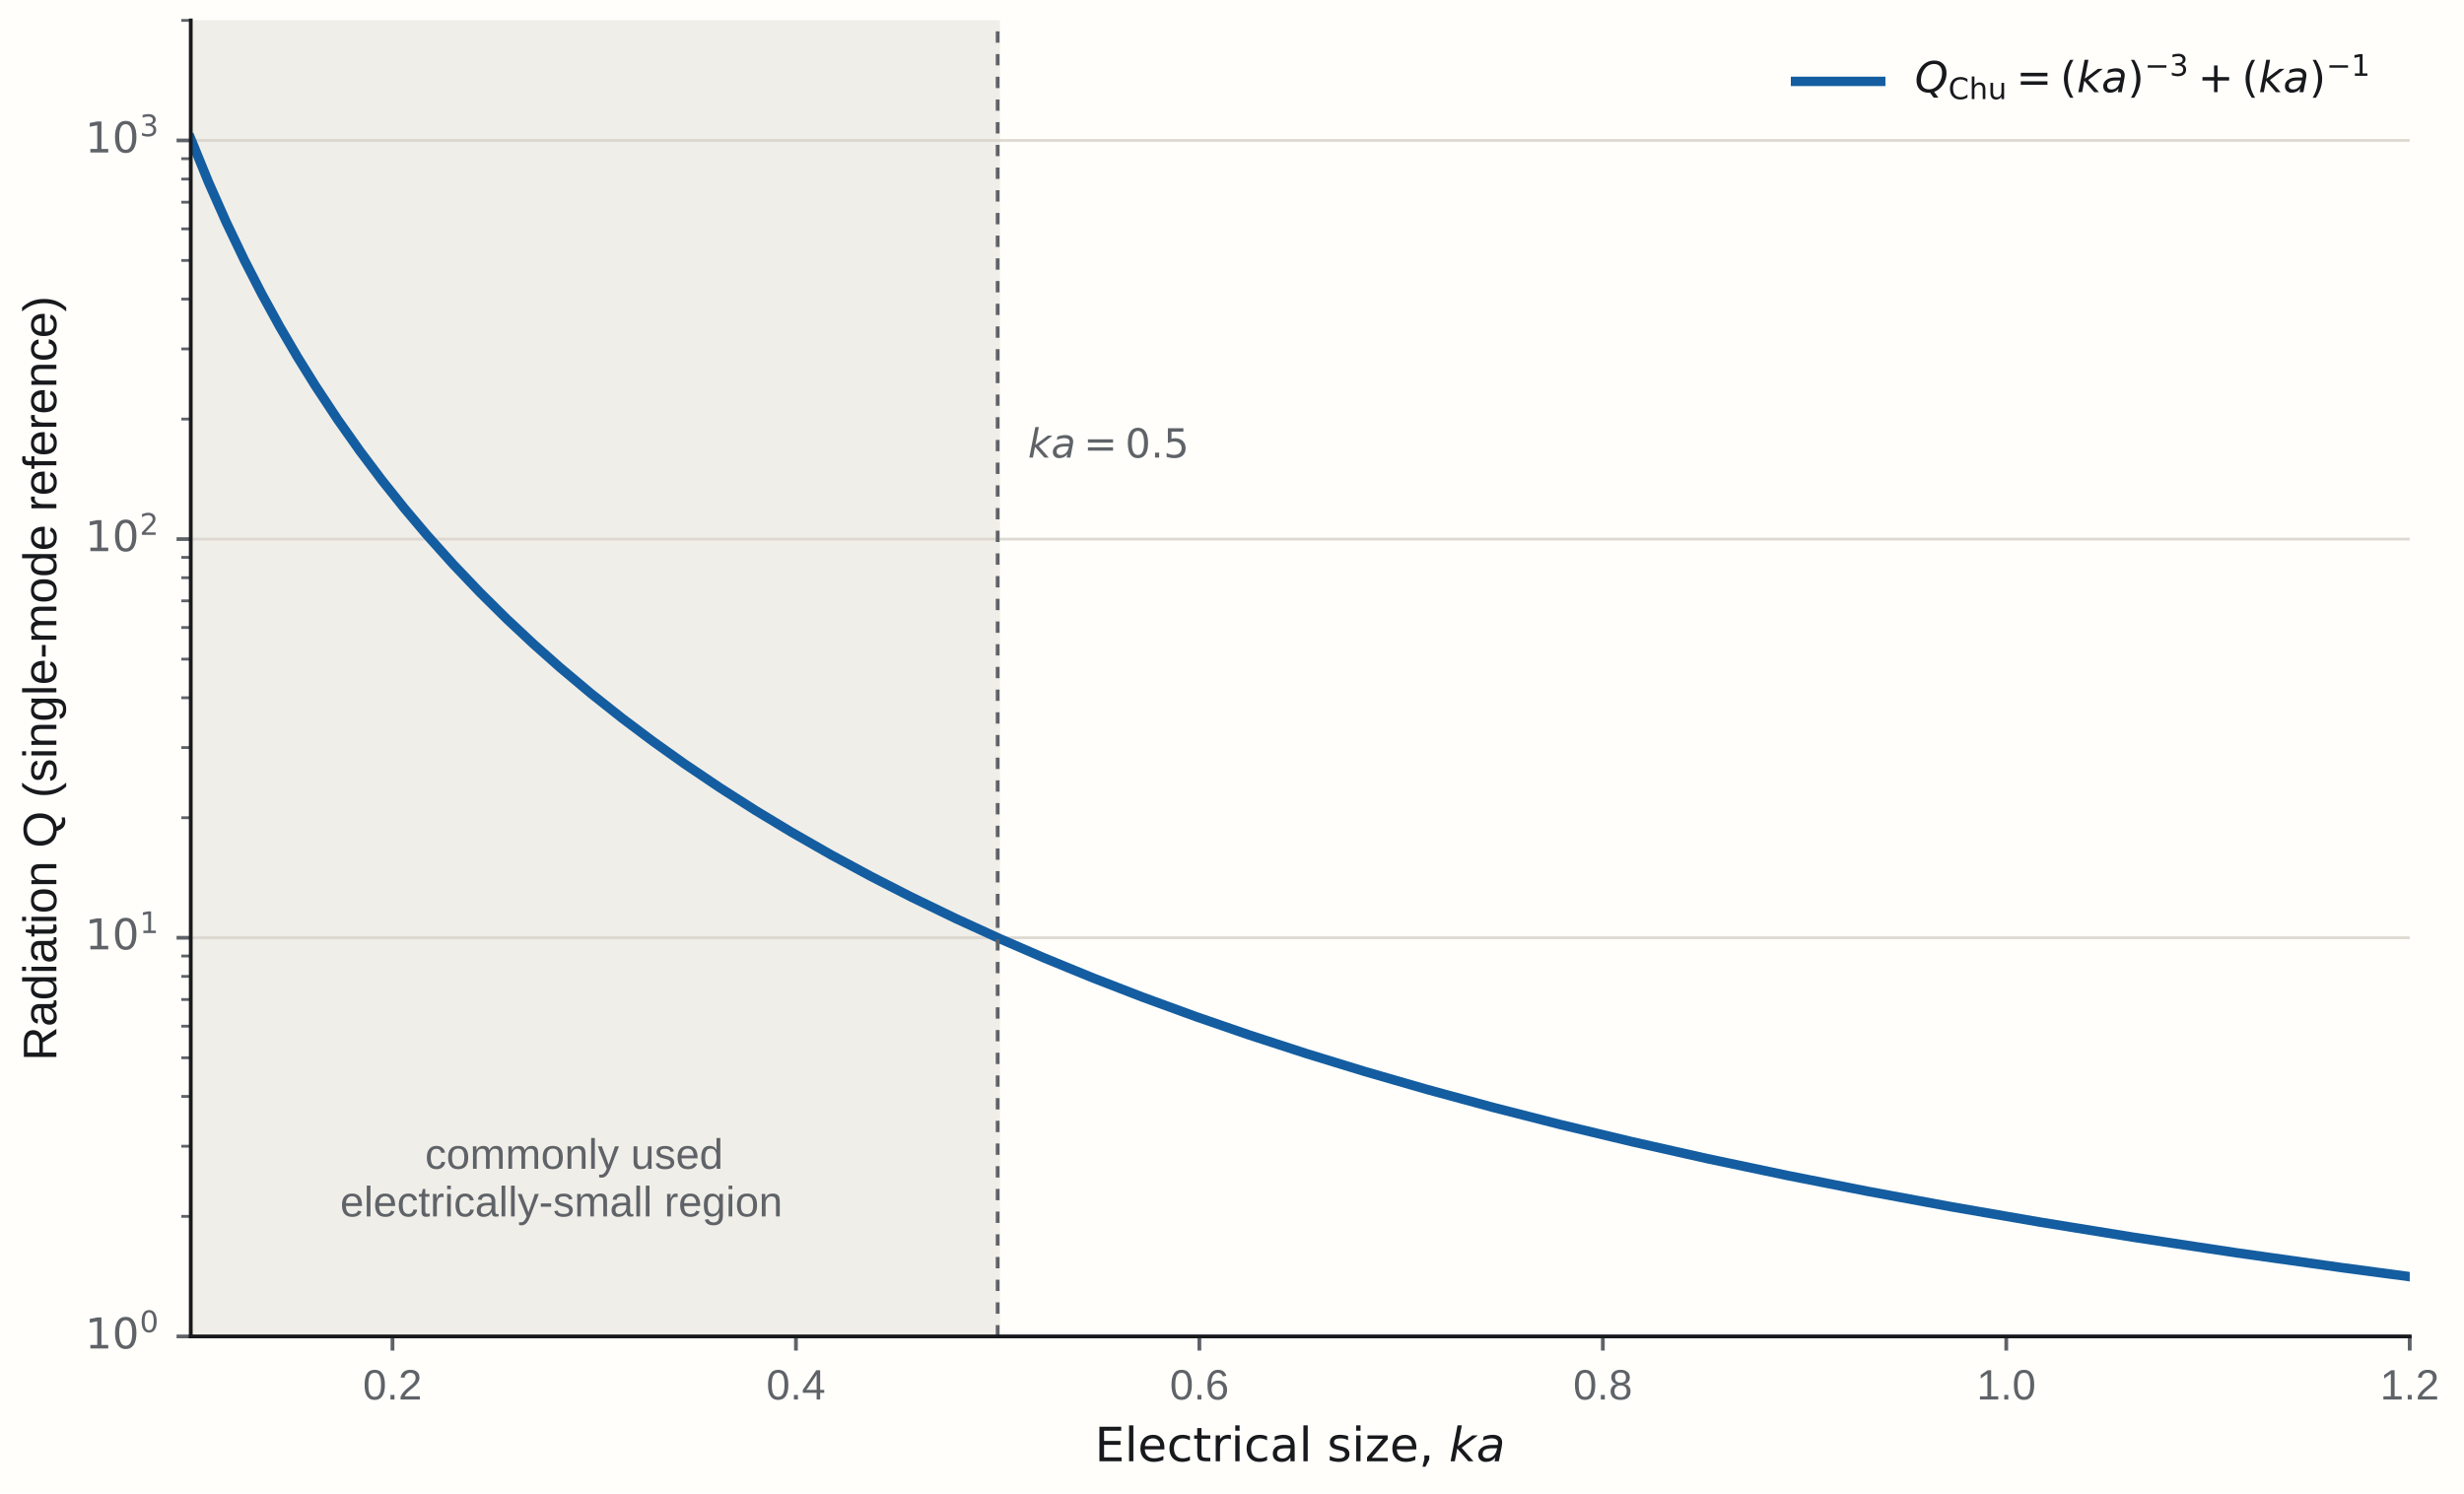
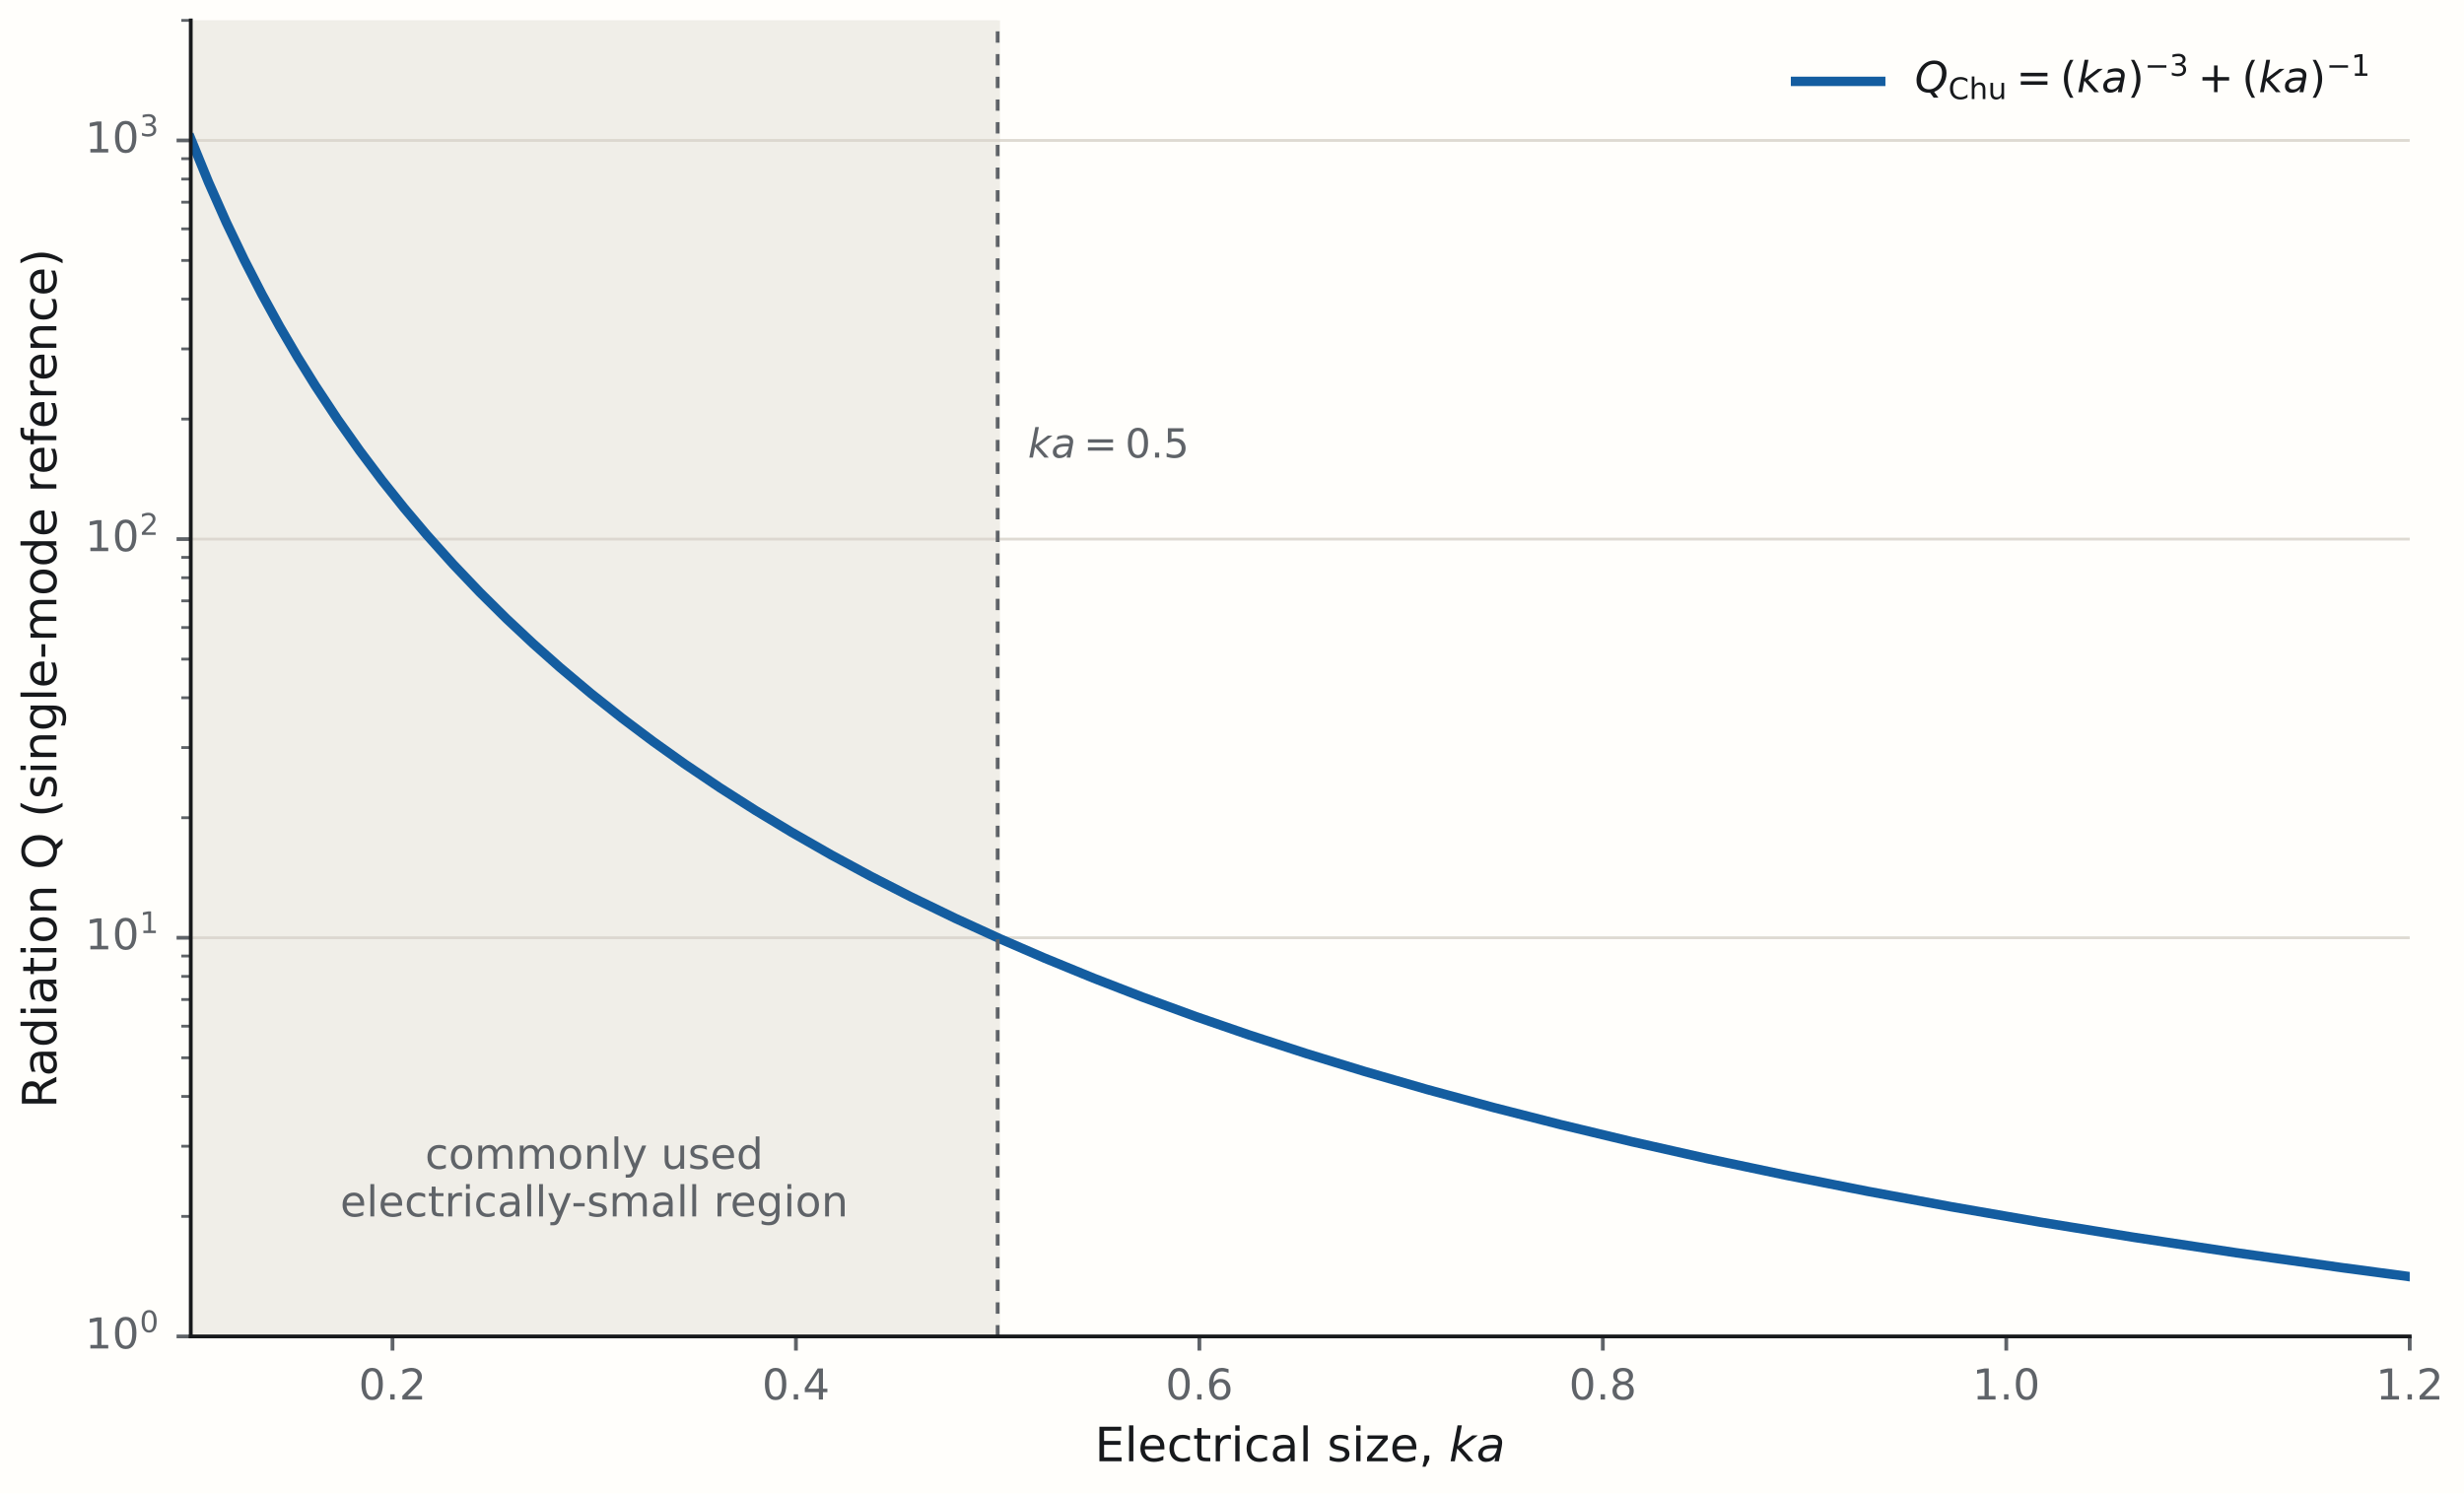
<svg xmlns="http://www.w3.org/2000/svg" xmlns:xlink="http://www.w3.org/1999/xlink" width="521.04pt" height="315.84pt" viewBox="0 0 521.04 315.84" version="1.1">
  <defs>
    <style type="text/css">*{stroke-linejoin: round; stroke-linecap: butt}</style>
  </defs>
  <g id="figure_1">
    <g id="patch_1">
-       <path d="M 0 315.84  L 521.04 315.84  L 521.04 0  L 0 0  z " style="fill: #fffefb" />
+       <path d="M 0 315.84 L 521.04 315.84 L 521.04 0 L 0 0 z " style="fill: #fffefb" />
    </g>
    <g id="axes_1">
      <g id="patch_2">
-         <path d="M 40.338 282.631  L 509.563 282.631  L 509.563 4.32  L 40.338 4.32  z " style="fill: #fffefb" />
+         <path d="M 40.338 282.631 L 509.563 282.631 L 509.563 4.32 L 40.338 4.32 z " style="fill: #fffefb" />
      </g>
      <g id="patch_3">
-         <path d="M 40.338 282.631  L 210.965 282.631  L 210.965 4.32  L 40.338 4.32  z " clip-path="url(#pd4d4a29320)" style="fill: #f0eee8; stroke: #f0eee8; stroke-linejoin: miter" />
+         <path d="M 40.338 282.631 L 210.965 282.631 L 210.965 4.32 L 40.338 4.32 z " clip-path="url(#p8aa7ffec33)" style="fill: #f0eee8; stroke: #f0eee8; stroke-linejoin: miter" />
      </g>
      <g id="matplotlib.axis_1">
        <g id="xtick_1">
          <g id="line2d_1">
            <defs>
-               <path id="mcc11df5e83" d="M 0 0  L 0 3  " style="stroke: #5f6368; stroke-width: 0.8" />
+               <path id="m10c9ba9b7f" d="M 0 0 L 0 3 " style="stroke: #5f6368; stroke-width: 0.8" />
            </defs>
            <g>
-               <use xlink:href="#mcc11df5e83" x="82.995" y="282.631" style="fill: #5f6368; stroke: #5f6368; stroke-width: 0.8" />
+               <use xlink:href="#m10c9ba9b7f" x="82.995" y="282.631" style="fill: #5f6368; stroke: #5f6368; stroke-width: 0.8" />
            </g>
          </g>
          <g id="text_1">
-             <text style="font-size: 9px; font-family: 'Liberation Sans'; text-anchor: middle; fill: #5f6368" x="82.995" y="295.97" transform="rotate(-0 82.99494 295.9697)">0.2</text>
+             <text style="font-size: 9px; font-family: 'DejaVu Sans'; text-anchor: middle; fill: #5f6368" x="82.995" y="295.97" transform="rotate(-0 82.99494 295.9697)">0.2</text>
          </g>
        </g>
        <g id="xtick_2">
          <g id="line2d_2">
            <g>
-               <use xlink:href="#mcc11df5e83" x="168.309" y="282.631" style="fill: #5f6368; stroke: #5f6368; stroke-width: 0.8" />
+               <use xlink:href="#m10c9ba9b7f" x="168.309" y="282.631" style="fill: #5f6368; stroke: #5f6368; stroke-width: 0.8" />
            </g>
          </g>
          <g id="text_2">
-             <text style="font-size: 9px; font-family: 'Liberation Sans'; text-anchor: middle; fill: #5f6368" x="168.309" y="295.97" transform="rotate(-0 168.3086 295.9697)">0.4</text>
+             <text style="font-size: 9px; font-family: 'DejaVu Sans'; text-anchor: middle; fill: #5f6368" x="168.309" y="295.97" transform="rotate(-0 168.3086 295.9697)">0.4</text>
          </g>
        </g>
        <g id="xtick_3">
          <g id="line2d_3">
            <g>
-               <use xlink:href="#mcc11df5e83" x="253.622" y="282.631" style="fill: #5f6368; stroke: #5f6368; stroke-width: 0.8" />
+               <use xlink:href="#m10c9ba9b7f" x="253.622" y="282.631" style="fill: #5f6368; stroke: #5f6368; stroke-width: 0.8" />
            </g>
          </g>
          <g id="text_3">
-             <text style="font-size: 9px; font-family: 'Liberation Sans'; text-anchor: middle; fill: #5f6368" x="253.622" y="295.97" transform="rotate(-0 253.6222 295.9697)">0.6</text>
+             <text style="font-size: 9px; font-family: 'DejaVu Sans'; text-anchor: middle; fill: #5f6368" x="253.622" y="295.97" transform="rotate(-0 253.6222 295.9697)">0.6</text>
          </g>
        </g>
        <g id="xtick_4">
          <g id="line2d_4">
            <g>
-               <use xlink:href="#mcc11df5e83" x="338.936" y="282.631" style="fill: #5f6368; stroke: #5f6368; stroke-width: 0.8" />
+               <use xlink:href="#m10c9ba9b7f" x="338.936" y="282.631" style="fill: #5f6368; stroke: #5f6368; stroke-width: 0.8" />
            </g>
          </g>
          <g id="text_4">
-             <text style="font-size: 9px; font-family: 'Liberation Sans'; text-anchor: middle; fill: #5f6368" x="338.936" y="295.97" transform="rotate(-0 338.9358 295.9697)">0.8</text>
+             <text style="font-size: 9px; font-family: 'DejaVu Sans'; text-anchor: middle; fill: #5f6368" x="338.936" y="295.97" transform="rotate(-0 338.9358 295.9697)">0.8</text>
          </g>
        </g>
        <g id="xtick_5">
          <g id="line2d_5">
            <g>
-               <use xlink:href="#mcc11df5e83" x="424.249" y="282.631" style="fill: #5f6368; stroke: #5f6368; stroke-width: 0.8" />
+               <use xlink:href="#m10c9ba9b7f" x="424.249" y="282.631" style="fill: #5f6368; stroke: #5f6368; stroke-width: 0.8" />
            </g>
          </g>
          <g id="text_5">
-             <text style="font-size: 9px; font-family: 'Liberation Sans'; text-anchor: middle; fill: #5f6368" x="424.249" y="295.97" transform="rotate(-0 424.2495 295.9697)">1.0</text>
+             <text style="font-size: 9px; font-family: 'DejaVu Sans'; text-anchor: middle; fill: #5f6368" x="424.249" y="295.97" transform="rotate(-0 424.2495 295.9697)">1.0</text>
          </g>
        </g>
        <g id="xtick_6">
          <g id="line2d_6">
            <g>
-               <use xlink:href="#mcc11df5e83" x="509.563" y="282.631" style="fill: #5f6368; stroke: #5f6368; stroke-width: 0.8" />
+               <use xlink:href="#m10c9ba9b7f" x="509.563" y="282.631" style="fill: #5f6368; stroke: #5f6368; stroke-width: 0.8" />
            </g>
          </g>
          <g id="text_6">
-             <text style="font-size: 9px; font-family: 'Liberation Sans'; text-anchor: middle; fill: #5f6368" x="509.563" y="295.97" transform="rotate(-0 509.5631 295.9697)">1.2</text>
+             <text style="font-size: 9px; font-family: 'DejaVu Sans'; text-anchor: middle; fill: #5f6368" x="509.563" y="295.97" transform="rotate(-0 509.5631 295.9697)">1.2</text>
          </g>
        </g>
        <g id="text_7">
          <g style="fill: #17191c" transform="translate(231.5006 309.4398)">
            <text>
              <tspan x="0" y="-0.406" style="font-size: 10px; font-family: 'DejaVu Sans'; fill: #17191c">E</tspan>
              <tspan x="6.318" y="-0.406" style="font-size: 10px; font-family: 'DejaVu Sans'; fill: #17191c">l</tspan>
              <tspan x="9.097" y="-0.406" style="font-size: 10px; font-family: 'DejaVu Sans'; fill: #17191c">e</tspan>
              <tspan x="15.249" y="-0.406" style="font-size: 10px; font-family: 'DejaVu Sans'; fill: #17191c">c</tspan>
              <tspan x="20.747" y="-0.406" style="font-size: 10px; font-family: 'DejaVu Sans'; fill: #17191c">t</tspan>
              <tspan x="24.668" y="-0.406" style="font-size: 10px; font-family: 'DejaVu Sans'; fill: #17191c">r</tspan>
              <tspan x="28.779" y="-0.406" style="font-size: 10px; font-family: 'DejaVu Sans'; fill: #17191c">i</tspan>
              <tspan x="31.558" y="-0.406" style="font-size: 10px; font-family: 'DejaVu Sans'; fill: #17191c">c</tspan>
              <tspan x="37.056" y="-0.406" style="font-size: 10px; font-family: 'DejaVu Sans'; fill: #17191c">a</tspan>
              <tspan x="43.184" y="-0.406" style="font-size: 10px; font-family: 'DejaVu Sans'; fill: #17191c">l</tspan>
              <tspan x="45.962" y="-0.406" style="font-size: 10px; font-family: 'DejaVu Sans'; fill: #17191c"> </tspan>
              <tspan x="49.141" y="-0.406" style="font-size: 10px; font-family: 'DejaVu Sans'; fill: #17191c">s</tspan>
              <tspan x="54.351" y="-0.406" style="font-size: 10px; font-family: 'DejaVu Sans'; fill: #17191c">i</tspan>
              <tspan x="57.129" y="-0.406" style="font-size: 10px; font-family: 'DejaVu Sans'; fill: #17191c">z</tspan>
              <tspan x="62.378" y="-0.406" style="font-size: 10px; font-family: 'DejaVu Sans'; fill: #17191c">e</tspan>
              <tspan x="68.53" y="-0.406" style="font-size: 10px; font-family: 'DejaVu Sans'; fill: #17191c">,</tspan>
              <tspan x="71.709" y="-0.406" style="font-size: 10px; font-family: 'DejaVu Sans'; fill: #17191c"> </tspan>
              <tspan x="74.888" y="-0.406" style="font-style: oblique; font-size: 10px; font-family: 'DejaVu Sans'; fill: #17191c">k</tspan>
              <tspan x="80.679" y="-0.406" style="font-style: oblique; font-size: 10px; font-family: 'DejaVu Sans'; fill: #17191c">a</tspan>
            </text>
          </g>
        </g>
      </g>
      <g id="matplotlib.axis_2">
        <g id="ytick_1">
          <g id="line2d_7">
-             <path d="M 40.338 282.631  L 509.563 282.631  " clip-path="url(#pd4d4a29320)" style="fill: none; stroke: #d8d4cb; stroke-opacity: 0.85; stroke-width: 0.6; stroke-linecap: square" />
+             <path d="M 40.338 282.631 L 509.563 282.631 " clip-path="url(#p8aa7ffec33)" style="fill: none; stroke: #d8d4cb; stroke-opacity: 0.85; stroke-width: 0.6; stroke-linecap: square" />
          </g>
          <g id="line2d_8">
            <defs>
-               <path id="m51b1884e38" d="M 0 0  L -3 0  " style="stroke: #5f6368; stroke-width: 0.8" />
+               <path id="mb82f1c5d34" d="M 0 0 L -3 0 " style="stroke: #5f6368; stroke-width: 0.8" />
            </defs>
            <g>
-               <use xlink:href="#m51b1884e38" x="40.338" y="282.631" style="fill: #5f6368; stroke: #5f6368; stroke-width: 0.8" />
+               <use xlink:href="#mb82f1c5d34" x="40.338" y="282.631" style="fill: #5f6368; stroke: #5f6368; stroke-width: 0.8" />
            </g>
          </g>
          <g id="text_8">
            <g style="fill: #5f6368" transform="translate(17.99813 286.0504)">
              <text>
                <tspan x="0" y="-0.873" style="font-size: 9px; font-family: 'DejaVu Sans'; fill: #5f6368">1</tspan>
                <tspan x="5.726" y="-0.873" style="font-size: 9px; font-family: 'DejaVu Sans'; fill: #5f6368">0</tspan>
                <tspan x="11.538" y="-4.319" style="font-size: 6.3px; font-family: 'DejaVu Sans'; fill: #5f6368">0</tspan>
              </text>
            </g>
          </g>
        </g>
        <g id="ytick_2">
          <g id="line2d_9">
-             <path d="M 40.338 198.321  L 509.563 198.321  " clip-path="url(#pd4d4a29320)" style="fill: none; stroke: #d8d4cb; stroke-opacity: 0.85; stroke-width: 0.6; stroke-linecap: square" />
+             <path d="M 40.338 198.321 L 509.563 198.321 " clip-path="url(#p8aa7ffec33)" style="fill: none; stroke: #d8d4cb; stroke-opacity: 0.85; stroke-width: 0.6; stroke-linecap: square" />
          </g>
          <g id="line2d_10">
            <g>
-               <use xlink:href="#m51b1884e38" x="40.338" y="198.321" style="fill: #5f6368; stroke: #5f6368; stroke-width: 0.8" />
+               <use xlink:href="#mb82f1c5d34" x="40.338" y="198.321" style="fill: #5f6368; stroke: #5f6368; stroke-width: 0.8" />
            </g>
          </g>
          <g id="text_9">
            <g style="fill: #5f6368" transform="translate(17.99813 201.74)">
              <text>
                <tspan x="0" y="-0.961" style="font-size: 9px; font-family: 'DejaVu Sans'; fill: #5f6368">1</tspan>
                <tspan x="5.726" y="-0.961" style="font-size: 9px; font-family: 'DejaVu Sans'; fill: #5f6368">0</tspan>
                <tspan x="11.538" y="-4.406" style="font-size: 6.3px; font-family: 'DejaVu Sans'; fill: #5f6368">1</tspan>
              </text>
            </g>
          </g>
        </g>
        <g id="ytick_3">
          <g id="line2d_11">
-             <path d="M 40.338 114.01  L 509.563 114.01  " clip-path="url(#pd4d4a29320)" style="fill: none; stroke: #d8d4cb; stroke-opacity: 0.85; stroke-width: 0.6; stroke-linecap: square" />
+             <path d="M 40.338 114.01 L 509.563 114.01 " clip-path="url(#p8aa7ffec33)" style="fill: none; stroke: #d8d4cb; stroke-opacity: 0.85; stroke-width: 0.6; stroke-linecap: square" />
          </g>
          <g id="line2d_12">
            <g>
-               <use xlink:href="#m51b1884e38" x="40.338" y="114.01" style="fill: #5f6368; stroke: #5f6368; stroke-width: 0.8" />
+               <use xlink:href="#mb82f1c5d34" x="40.338" y="114.01" style="fill: #5f6368; stroke: #5f6368; stroke-width: 0.8" />
            </g>
          </g>
          <g id="text_10">
            <g style="fill: #5f6368" transform="translate(17.99813 117.4296)">
              <text>
                <tspan x="0" y="-0.873" style="font-size: 9px; font-family: 'DejaVu Sans'; fill: #5f6368">1</tspan>
                <tspan x="5.726" y="-0.873" style="font-size: 9px; font-family: 'DejaVu Sans'; fill: #5f6368">0</tspan>
                <tspan x="11.538" y="-4.319" style="font-size: 6.3px; font-family: 'DejaVu Sans'; fill: #5f6368">2</tspan>
              </text>
            </g>
          </g>
        </g>
        <g id="ytick_4">
          <g id="line2d_13">
-             <path d="M 40.338 29.7  L 509.563 29.7  " clip-path="url(#pd4d4a29320)" style="fill: none; stroke: #d8d4cb; stroke-opacity: 0.85; stroke-width: 0.6; stroke-linecap: square" />
+             <path d="M 40.338 29.7 L 509.563 29.7 " clip-path="url(#p8aa7ffec33)" style="fill: none; stroke: #d8d4cb; stroke-opacity: 0.85; stroke-width: 0.6; stroke-linecap: square" />
          </g>
          <g id="line2d_14">
            <g>
-               <use xlink:href="#m51b1884e38" x="40.338" y="29.7" style="fill: #5f6368; stroke: #5f6368; stroke-width: 0.8" />
+               <use xlink:href="#mb82f1c5d34" x="40.338" y="29.7" style="fill: #5f6368; stroke: #5f6368; stroke-width: 0.8" />
            </g>
          </g>
          <g id="text_11">
            <g style="fill: #5f6368" transform="translate(17.99813 33.11925)">
              <text>
                <tspan x="0" y="-0.873" style="font-size: 9px; font-family: 'DejaVu Sans'; fill: #5f6368">1</tspan>
                <tspan x="5.726" y="-0.873" style="font-size: 9px; font-family: 'DejaVu Sans'; fill: #5f6368">0</tspan>
                <tspan x="11.538" y="-4.319" style="font-size: 6.3px; font-family: 'DejaVu Sans'; fill: #5f6368">3</tspan>
              </text>
            </g>
          </g>
        </g>
        <g id="ytick_5">
          <g id="line2d_15">
            <defs>
-               <path id="m2a9b80e5f8" d="M 0 0  L -2 0  " style="stroke: #5f6368; stroke-width: 0.6" />
+               <path id="mbc67ebb160" d="M 0 0 L -2 0 " style="stroke: #5f6368; stroke-width: 0.6" />
            </defs>
            <g>
-               <use xlink:href="#m2a9b80e5f8" x="40.338" y="257.251" style="fill: #5f6368; stroke: #5f6368; stroke-width: 0.6" />
+               <use xlink:href="#mbc67ebb160" x="40.338" y="257.251" style="fill: #5f6368; stroke: #5f6368; stroke-width: 0.6" />
            </g>
          </g>
        </g>
        <g id="ytick_6">
          <g id="line2d_16">
            <g>
-               <use xlink:href="#m2a9b80e5f8" x="40.338" y="242.405" style="fill: #5f6368; stroke: #5f6368; stroke-width: 0.6" />
+               <use xlink:href="#mbc67ebb160" x="40.338" y="242.405" style="fill: #5f6368; stroke: #5f6368; stroke-width: 0.6" />
            </g>
          </g>
        </g>
        <g id="ytick_7">
          <g id="line2d_17">
            <g>
-               <use xlink:href="#m2a9b80e5f8" x="40.338" y="231.871" style="fill: #5f6368; stroke: #5f6368; stroke-width: 0.6" />
+               <use xlink:href="#mbc67ebb160" x="40.338" y="231.871" style="fill: #5f6368; stroke: #5f6368; stroke-width: 0.6" />
            </g>
          </g>
        </g>
        <g id="ytick_8">
          <g id="line2d_18">
            <g>
-               <use xlink:href="#m2a9b80e5f8" x="40.338" y="223.701" style="fill: #5f6368; stroke: #5f6368; stroke-width: 0.6" />
+               <use xlink:href="#mbc67ebb160" x="40.338" y="223.701" style="fill: #5f6368; stroke: #5f6368; stroke-width: 0.6" />
            </g>
          </g>
        </g>
        <g id="ytick_9">
          <g id="line2d_19">
            <g>
-               <use xlink:href="#m2a9b80e5f8" x="40.338" y="217.025" style="fill: #5f6368; stroke: #5f6368; stroke-width: 0.6" />
+               <use xlink:href="#mbc67ebb160" x="40.338" y="217.025" style="fill: #5f6368; stroke: #5f6368; stroke-width: 0.6" />
            </g>
          </g>
        </g>
        <g id="ytick_10">
          <g id="line2d_20">
            <g>
-               <use xlink:href="#m2a9b80e5f8" x="40.338" y="211.381" style="fill: #5f6368; stroke: #5f6368; stroke-width: 0.6" />
+               <use xlink:href="#mbc67ebb160" x="40.338" y="211.381" style="fill: #5f6368; stroke: #5f6368; stroke-width: 0.6" />
            </g>
          </g>
        </g>
        <g id="ytick_11">
          <g id="line2d_21">
            <g>
-               <use xlink:href="#m2a9b80e5f8" x="40.338" y="206.491" style="fill: #5f6368; stroke: #5f6368; stroke-width: 0.6" />
+               <use xlink:href="#mbc67ebb160" x="40.338" y="206.491" style="fill: #5f6368; stroke: #5f6368; stroke-width: 0.6" />
            </g>
          </g>
        </g>
        <g id="ytick_12">
          <g id="line2d_22">
            <g>
-               <use xlink:href="#m2a9b80e5f8" x="40.338" y="202.179" style="fill: #5f6368; stroke: #5f6368; stroke-width: 0.6" />
+               <use xlink:href="#mbc67ebb160" x="40.338" y="202.179" style="fill: #5f6368; stroke: #5f6368; stroke-width: 0.6" />
            </g>
          </g>
        </g>
        <g id="ytick_13">
          <g id="line2d_23">
            <g>
-               <use xlink:href="#m2a9b80e5f8" x="40.338" y="172.941" style="fill: #5f6368; stroke: #5f6368; stroke-width: 0.6" />
+               <use xlink:href="#mbc67ebb160" x="40.338" y="172.941" style="fill: #5f6368; stroke: #5f6368; stroke-width: 0.6" />
            </g>
          </g>
        </g>
        <g id="ytick_14">
          <g id="line2d_24">
            <g>
-               <use xlink:href="#m2a9b80e5f8" x="40.338" y="158.094" style="fill: #5f6368; stroke: #5f6368; stroke-width: 0.6" />
+               <use xlink:href="#mbc67ebb160" x="40.338" y="158.094" style="fill: #5f6368; stroke: #5f6368; stroke-width: 0.6" />
            </g>
          </g>
        </g>
        <g id="ytick_15">
          <g id="line2d_25">
            <g>
-               <use xlink:href="#m2a9b80e5f8" x="40.338" y="147.561" style="fill: #5f6368; stroke: #5f6368; stroke-width: 0.6" />
+               <use xlink:href="#mbc67ebb160" x="40.338" y="147.561" style="fill: #5f6368; stroke: #5f6368; stroke-width: 0.6" />
            </g>
          </g>
        </g>
        <g id="ytick_16">
          <g id="line2d_26">
            <g>
-               <use xlink:href="#m2a9b80e5f8" x="40.338" y="139.39" style="fill: #5f6368; stroke: #5f6368; stroke-width: 0.6" />
+               <use xlink:href="#mbc67ebb160" x="40.338" y="139.39" style="fill: #5f6368; stroke: #5f6368; stroke-width: 0.6" />
            </g>
          </g>
        </g>
        <g id="ytick_17">
          <g id="line2d_27">
            <g>
-               <use xlink:href="#m2a9b80e5f8" x="40.338" y="132.714" style="fill: #5f6368; stroke: #5f6368; stroke-width: 0.6" />
+               <use xlink:href="#mbc67ebb160" x="40.338" y="132.714" style="fill: #5f6368; stroke: #5f6368; stroke-width: 0.6" />
            </g>
          </g>
        </g>
        <g id="ytick_18">
          <g id="line2d_28">
            <g>
-               <use xlink:href="#m2a9b80e5f8" x="40.338" y="127.07" style="fill: #5f6368; stroke: #5f6368; stroke-width: 0.6" />
+               <use xlink:href="#mbc67ebb160" x="40.338" y="127.07" style="fill: #5f6368; stroke: #5f6368; stroke-width: 0.6" />
            </g>
          </g>
        </g>
        <g id="ytick_19">
          <g id="line2d_29">
            <g>
-               <use xlink:href="#m2a9b80e5f8" x="40.338" y="122.181" style="fill: #5f6368; stroke: #5f6368; stroke-width: 0.6" />
+               <use xlink:href="#mbc67ebb160" x="40.338" y="122.181" style="fill: #5f6368; stroke: #5f6368; stroke-width: 0.6" />
            </g>
          </g>
        </g>
        <g id="ytick_20">
          <g id="line2d_30">
            <g>
-               <use xlink:href="#m2a9b80e5f8" x="40.338" y="117.868" style="fill: #5f6368; stroke: #5f6368; stroke-width: 0.6" />
+               <use xlink:href="#mbc67ebb160" x="40.338" y="117.868" style="fill: #5f6368; stroke: #5f6368; stroke-width: 0.6" />
            </g>
          </g>
        </g>
        <g id="ytick_21">
          <g id="line2d_31">
            <g>
-               <use xlink:href="#m2a9b80e5f8" x="40.338" y="88.63" style="fill: #5f6368; stroke: #5f6368; stroke-width: 0.6" />
+               <use xlink:href="#mbc67ebb160" x="40.338" y="88.63" style="fill: #5f6368; stroke: #5f6368; stroke-width: 0.6" />
            </g>
          </g>
        </g>
        <g id="ytick_22">
          <g id="line2d_32">
            <g>
-               <use xlink:href="#m2a9b80e5f8" x="40.338" y="73.784" style="fill: #5f6368; stroke: #5f6368; stroke-width: 0.6" />
+               <use xlink:href="#mbc67ebb160" x="40.338" y="73.784" style="fill: #5f6368; stroke: #5f6368; stroke-width: 0.6" />
            </g>
          </g>
        </g>
        <g id="ytick_23">
          <g id="line2d_33">
            <g>
-               <use xlink:href="#m2a9b80e5f8" x="40.338" y="63.25" style="fill: #5f6368; stroke: #5f6368; stroke-width: 0.6" />
+               <use xlink:href="#mbc67ebb160" x="40.338" y="63.25" style="fill: #5f6368; stroke: #5f6368; stroke-width: 0.6" />
            </g>
          </g>
        </g>
        <g id="ytick_24">
          <g id="line2d_34">
            <g>
-               <use xlink:href="#m2a9b80e5f8" x="40.338" y="55.08" style="fill: #5f6368; stroke: #5f6368; stroke-width: 0.6" />
+               <use xlink:href="#mbc67ebb160" x="40.338" y="55.08" style="fill: #5f6368; stroke: #5f6368; stroke-width: 0.6" />
            </g>
          </g>
        </g>
        <g id="ytick_25">
          <g id="line2d_35">
            <g>
-               <use xlink:href="#m2a9b80e5f8" x="40.338" y="48.404" style="fill: #5f6368; stroke: #5f6368; stroke-width: 0.6" />
+               <use xlink:href="#mbc67ebb160" x="40.338" y="48.404" style="fill: #5f6368; stroke: #5f6368; stroke-width: 0.6" />
            </g>
          </g>
        </g>
        <g id="ytick_26">
          <g id="line2d_36">
            <g>
-               <use xlink:href="#m2a9b80e5f8" x="40.338" y="42.76" style="fill: #5f6368; stroke: #5f6368; stroke-width: 0.6" />
+               <use xlink:href="#mbc67ebb160" x="40.338" y="42.76" style="fill: #5f6368; stroke: #5f6368; stroke-width: 0.6" />
            </g>
          </g>
        </g>
        <g id="ytick_27">
          <g id="line2d_37">
            <g>
-               <use xlink:href="#m2a9b80e5f8" x="40.338" y="37.87" style="fill: #5f6368; stroke: #5f6368; stroke-width: 0.6" />
+               <use xlink:href="#mbc67ebb160" x="40.338" y="37.87" style="fill: #5f6368; stroke: #5f6368; stroke-width: 0.6" />
            </g>
          </g>
        </g>
        <g id="ytick_28">
          <g id="line2d_38">
            <g>
-               <use xlink:href="#m2a9b80e5f8" x="40.338" y="33.558" style="fill: #5f6368; stroke: #5f6368; stroke-width: 0.6" />
+               <use xlink:href="#mbc67ebb160" x="40.338" y="33.558" style="fill: #5f6368; stroke: #5f6368; stroke-width: 0.6" />
            </g>
          </g>
        </g>
        <g id="ytick_29">
          <g id="line2d_39">
            <g>
-               <use xlink:href="#m2a9b80e5f8" x="40.338" y="4.32" style="fill: #5f6368; stroke: #5f6368; stroke-width: 0.6" />
+               <use xlink:href="#mbc67ebb160" x="40.338" y="4.32" style="fill: #5f6368; stroke: #5f6368; stroke-width: 0.6" />
            </g>
          </g>
        </g>
        <g id="text_12">
-           <text style="font-size: 10px; font-family: 'Liberation Sans'; text-anchor: middle; fill: #17191c" x="11.918" y="143.476" transform="rotate(-90 11.91844 143.4755)">Radiation Q (single-mode reference)</text>
+           <text style="font-size: 10px; font-family: 'DejaVu Sans'; text-anchor: middle; fill: #17191c" x="11.918" y="143.476" transform="rotate(-90 11.91844 143.4755)">Radiation Q (single-mode reference)</text>
        </g>
      </g>
      <g id="line2d_40">
-         <path d="M 40.338 29.336  L 44.099 38.551  L 47.861 47.038  L 51.622 54.9  L 55.383 62.221  L 59.145 69.07  L 62.906 75.5  L 66.667 81.56  L 71.369 88.671  L 76.071 95.326  L 80.772 101.577  L 85.474 107.467  L 90.176 113.035  L 95.818 119.332  L 101.46 125.256  L 107.102 130.843  L 112.744 136.128  L 118.386 141.137  L 124.968 146.667  L 131.55 151.889  L 138.133 156.832  L 144.715 161.522  L 152.237 166.597  L 159.76 171.396  L 167.283 175.943  L 175.746 180.785  L 184.209 185.36  L 192.672 189.693  L 202.075 194.246  L 211.478 198.549  L 220.882 202.622  L 231.225 206.86  L 241.569 210.863  L 252.853 214.987  L 264.137 218.879  L 276.361 222.854  L 288.585 226.6  L 301.75 230.402  L 315.855 234.23  L 329.96 237.827  L 345.005 241.433  L 360.991 245.027  L 377.917 248.589  L 394.843 251.927  L 412.709 255.229  L 431.516 258.483  L 451.263 261.679  L 472.89 264.946  L 495.458 268.122  L 509.563 269.998  L 509.563 269.998  " clip-path="url(#pd4d4a29320)" style="fill: none; stroke: #145da0; stroke-width: 2; stroke-linecap: square" />
+         <path d="M 40.338 29.336 L 44.099 38.551 L 47.861 47.038 L 51.622 54.9 L 55.383 62.221 L 59.145 69.07 L 62.906 75.5 L 66.667 81.56 L 71.369 88.671 L 76.071 95.326 L 80.772 101.577 L 85.474 107.467 L 90.176 113.035 L 95.818 119.332 L 101.46 125.256 L 107.102 130.843 L 112.744 136.128 L 118.386 141.137 L 124.968 146.667 L 131.55 151.889 L 138.133 156.832 L 144.715 161.522 L 152.237 166.597 L 159.76 171.396 L 167.283 175.943 L 175.746 180.785 L 184.209 185.36 L 192.672 189.693 L 202.075 194.246 L 211.478 198.549 L 220.882 202.622 L 231.225 206.86 L 241.569 210.863 L 252.853 214.987 L 264.137 218.879 L 276.361 222.854 L 288.585 226.6 L 301.75 230.402 L 315.855 234.23 L 329.96 237.827 L 345.005 241.433 L 360.991 245.027 L 377.917 248.589 L 394.843 251.927 L 412.709 255.229 L 431.516 258.483 L 451.263 261.679 L 472.89 264.946 L 495.458 268.122 L 509.563 269.998 L 509.563 269.998 " clip-path="url(#p8aa7ffec33)" style="fill: none; stroke: #145da0; stroke-width: 2; stroke-linecap: square" />
      </g>
      <g id="line2d_41">
-         <path d="M 210.965 282.631  L 210.965 4.32  " clip-path="url(#pd4d4a29320)" style="fill: none; stroke-dasharray: 2.4,2.4; stroke-dashoffset: 0; stroke: #5f6368; stroke-width: 0.8" />
+         <path d="M 210.965 282.631 L 210.965 4.32 " clip-path="url(#p8aa7ffec33)" style="fill: none; stroke-dasharray: 2.4,2.4; stroke-dashoffset: 0; stroke: #5f6368; stroke-width: 0.8" />
      </g>
      <g id="patch_4">
-         <path d="M 40.338 282.631  L 40.338 4.32  " style="fill: none; stroke: #17191c; stroke-width: 0.8; stroke-linejoin: miter; stroke-linecap: square" />
+         <path d="M 40.338 282.631 L 40.338 4.32 " style="fill: none; stroke: #17191c; stroke-width: 0.8; stroke-linejoin: miter; stroke-linecap: square" />
      </g>
      <g id="patch_5">
-         <path d="M 40.338 282.631  L 509.563 282.631  " style="fill: none; stroke: #17191c; stroke-width: 0.8; stroke-linejoin: miter; stroke-linecap: square" />
+         <path d="M 40.338 282.631 L 509.563 282.631 " style="fill: none; stroke: #17191c; stroke-width: 0.8; stroke-linejoin: miter; stroke-linecap: square" />
      </g>
      <g id="text_13">
-         <text style="font-size: 9px; font-family: 'Liberation Sans'; fill: #5f6368" transform="translate(89.8866 247.1795)">commonly used</text>
-         <text style="font-size: 9px; font-family: 'Liberation Sans'; fill: #5f6368" transform="translate(71.93934 257.2575)">electrically-small region</text>
+         <text style="font-size: 9px; font-family: 'DejaVu Sans'; fill: #5f6368" transform="translate(89.8866 247.1795)">commonly used</text>
+         <text style="font-size: 9px; font-family: 'DejaVu Sans'; fill: #5f6368" transform="translate(71.93934 257.2575)">electrically-small region</text>
      </g>
      <g id="text_14">
        <g style="fill: #5f6368" transform="translate(217.3639 96.92656)">
          <text>
            <tspan x="0" y="-0.156" style="font-style: oblique; font-size: 8.5px; font-family: 'DejaVu Sans'; fill: #5f6368">k</tspan>
            <tspan x="4.922" y="-0.156" style="font-style: oblique; font-size: 8.5px; font-family: 'DejaVu Sans'; fill: #5f6368">a</tspan>
            <tspan x="11.787" y="-0.156" style="font-size: 8.5px; font-family: 'DejaVu Sans'; fill: #5f6368">=</tspan>
            <tspan x="20.565" y="-0.156" style="font-size: 8.5px; font-family: 'DejaVu Sans'; fill: #5f6368">0</tspan>
            <tspan x="25.973" y="-0.156" style="font-size: 8.5px; font-family: 'DejaVu Sans'; fill: #5f6368">.</tspan>
            <tspan x="28.675" y="-0.156" style="font-size: 8.5px; font-family: 'DejaVu Sans'; fill: #5f6368">5</tspan>
          </text>
        </g>
      </g>
      <g id="legend_1">
        <g id="line2d_42">
-           <path d="M 379.693 17.208  L 388.693 17.208  L 397.693 17.208  " style="fill: none; stroke: #145da0; stroke-width: 2; stroke-linecap: square" />
+           <path d="M 379.693 17.208 L 388.693 17.208 L 397.693 17.208 " style="fill: none; stroke: #145da0; stroke-width: 2; stroke-linecap: square" />
        </g>
        <g id="text_15">
          <g style="fill: #17191c" transform="translate(404.8931 20.35828)">
            <text>
              <tspan x="0" y="-0.873" style="font-style: oblique; font-size: 9px; font-family: 'DejaVu Sans'; fill: #17191c">Q</tspan>
              <tspan x="34.274" y="-0.873" style="font-style: oblique; font-size: 9px; font-family: 'DejaVu Sans'; fill: #17191c">k</tspan>
              <tspan x="39.486" y="-0.873" style="font-style: oblique; font-size: 9px; font-family: 'DejaVu Sans'; fill: #17191c">a</tspan>
              <tspan x="72.69" y="-0.873" style="font-style: oblique; font-size: 9px; font-family: 'DejaVu Sans'; fill: #17191c">k</tspan>
              <tspan x="77.902" y="-0.873" style="font-style: oblique; font-size: 9px; font-family: 'DejaVu Sans'; fill: #17191c">a</tspan>
              <tspan x="7.084" y="0.603" style="font-size: 6.3px; font-family: 'DejaVu Sans'; fill: #17191c">C</tspan>
              <tspan x="11.483" y="0.603" style="font-size: 6.3px; font-family: 'DejaVu Sans'; fill: #17191c">h</tspan>
              <tspan x="15.476" y="0.603" style="font-size: 6.3px; font-family: 'DejaVu Sans'; fill: #17191c">u</tspan>
              <tspan x="48.598" y="-4.319" style="font-size: 6.3px; font-family: 'DejaVu Sans'; fill: #17191c">−</tspan>
              <tspan x="53.877" y="-4.319" style="font-size: 6.3px; font-family: 'DejaVu Sans'; fill: #17191c">3</tspan>
              <tspan x="87.015" y="-4.319" style="font-size: 6.3px; font-family: 'DejaVu Sans'; fill: #17191c">−</tspan>
              <tspan x="92.294" y="-4.319" style="font-size: 6.3px; font-family: 'DejaVu Sans'; fill: #17191c">1</tspan>
              <tspan x="21.468" y="-0.873" style="font-size: 9px; font-family: 'DejaVu Sans'; fill: #17191c">=</tspan>
              <tspan x="30.763" y="-0.873" style="font-size: 9px; font-family: 'DejaVu Sans'; fill: #17191c">(</tspan>
              <tspan x="45.001" y="-0.873" style="font-size: 9px; font-family: 'DejaVu Sans'; fill: #17191c">)</tspan>
              <tspan x="59.885" y="-0.873" style="font-size: 9px; font-family: 'DejaVu Sans'; fill: #17191c">+</tspan>
              <tspan x="69.179" y="-0.873" style="font-size: 9px; font-family: 'DejaVu Sans'; fill: #17191c">(</tspan>
              <tspan x="83.417" y="-0.873" style="font-size: 9px; font-family: 'DejaVu Sans'; fill: #17191c">)</tspan>
            </text>
          </g>
        </g>
      </g>
    </g>
  </g>
  <defs>
-     <clipPath id="pd4d4a29320">
+     <clipPath id="p8aa7ffec33">
      <rect x="40.338" y="4.32" width="469.225" height="278.311" />
    </clipPath>
  </defs>
</svg>
